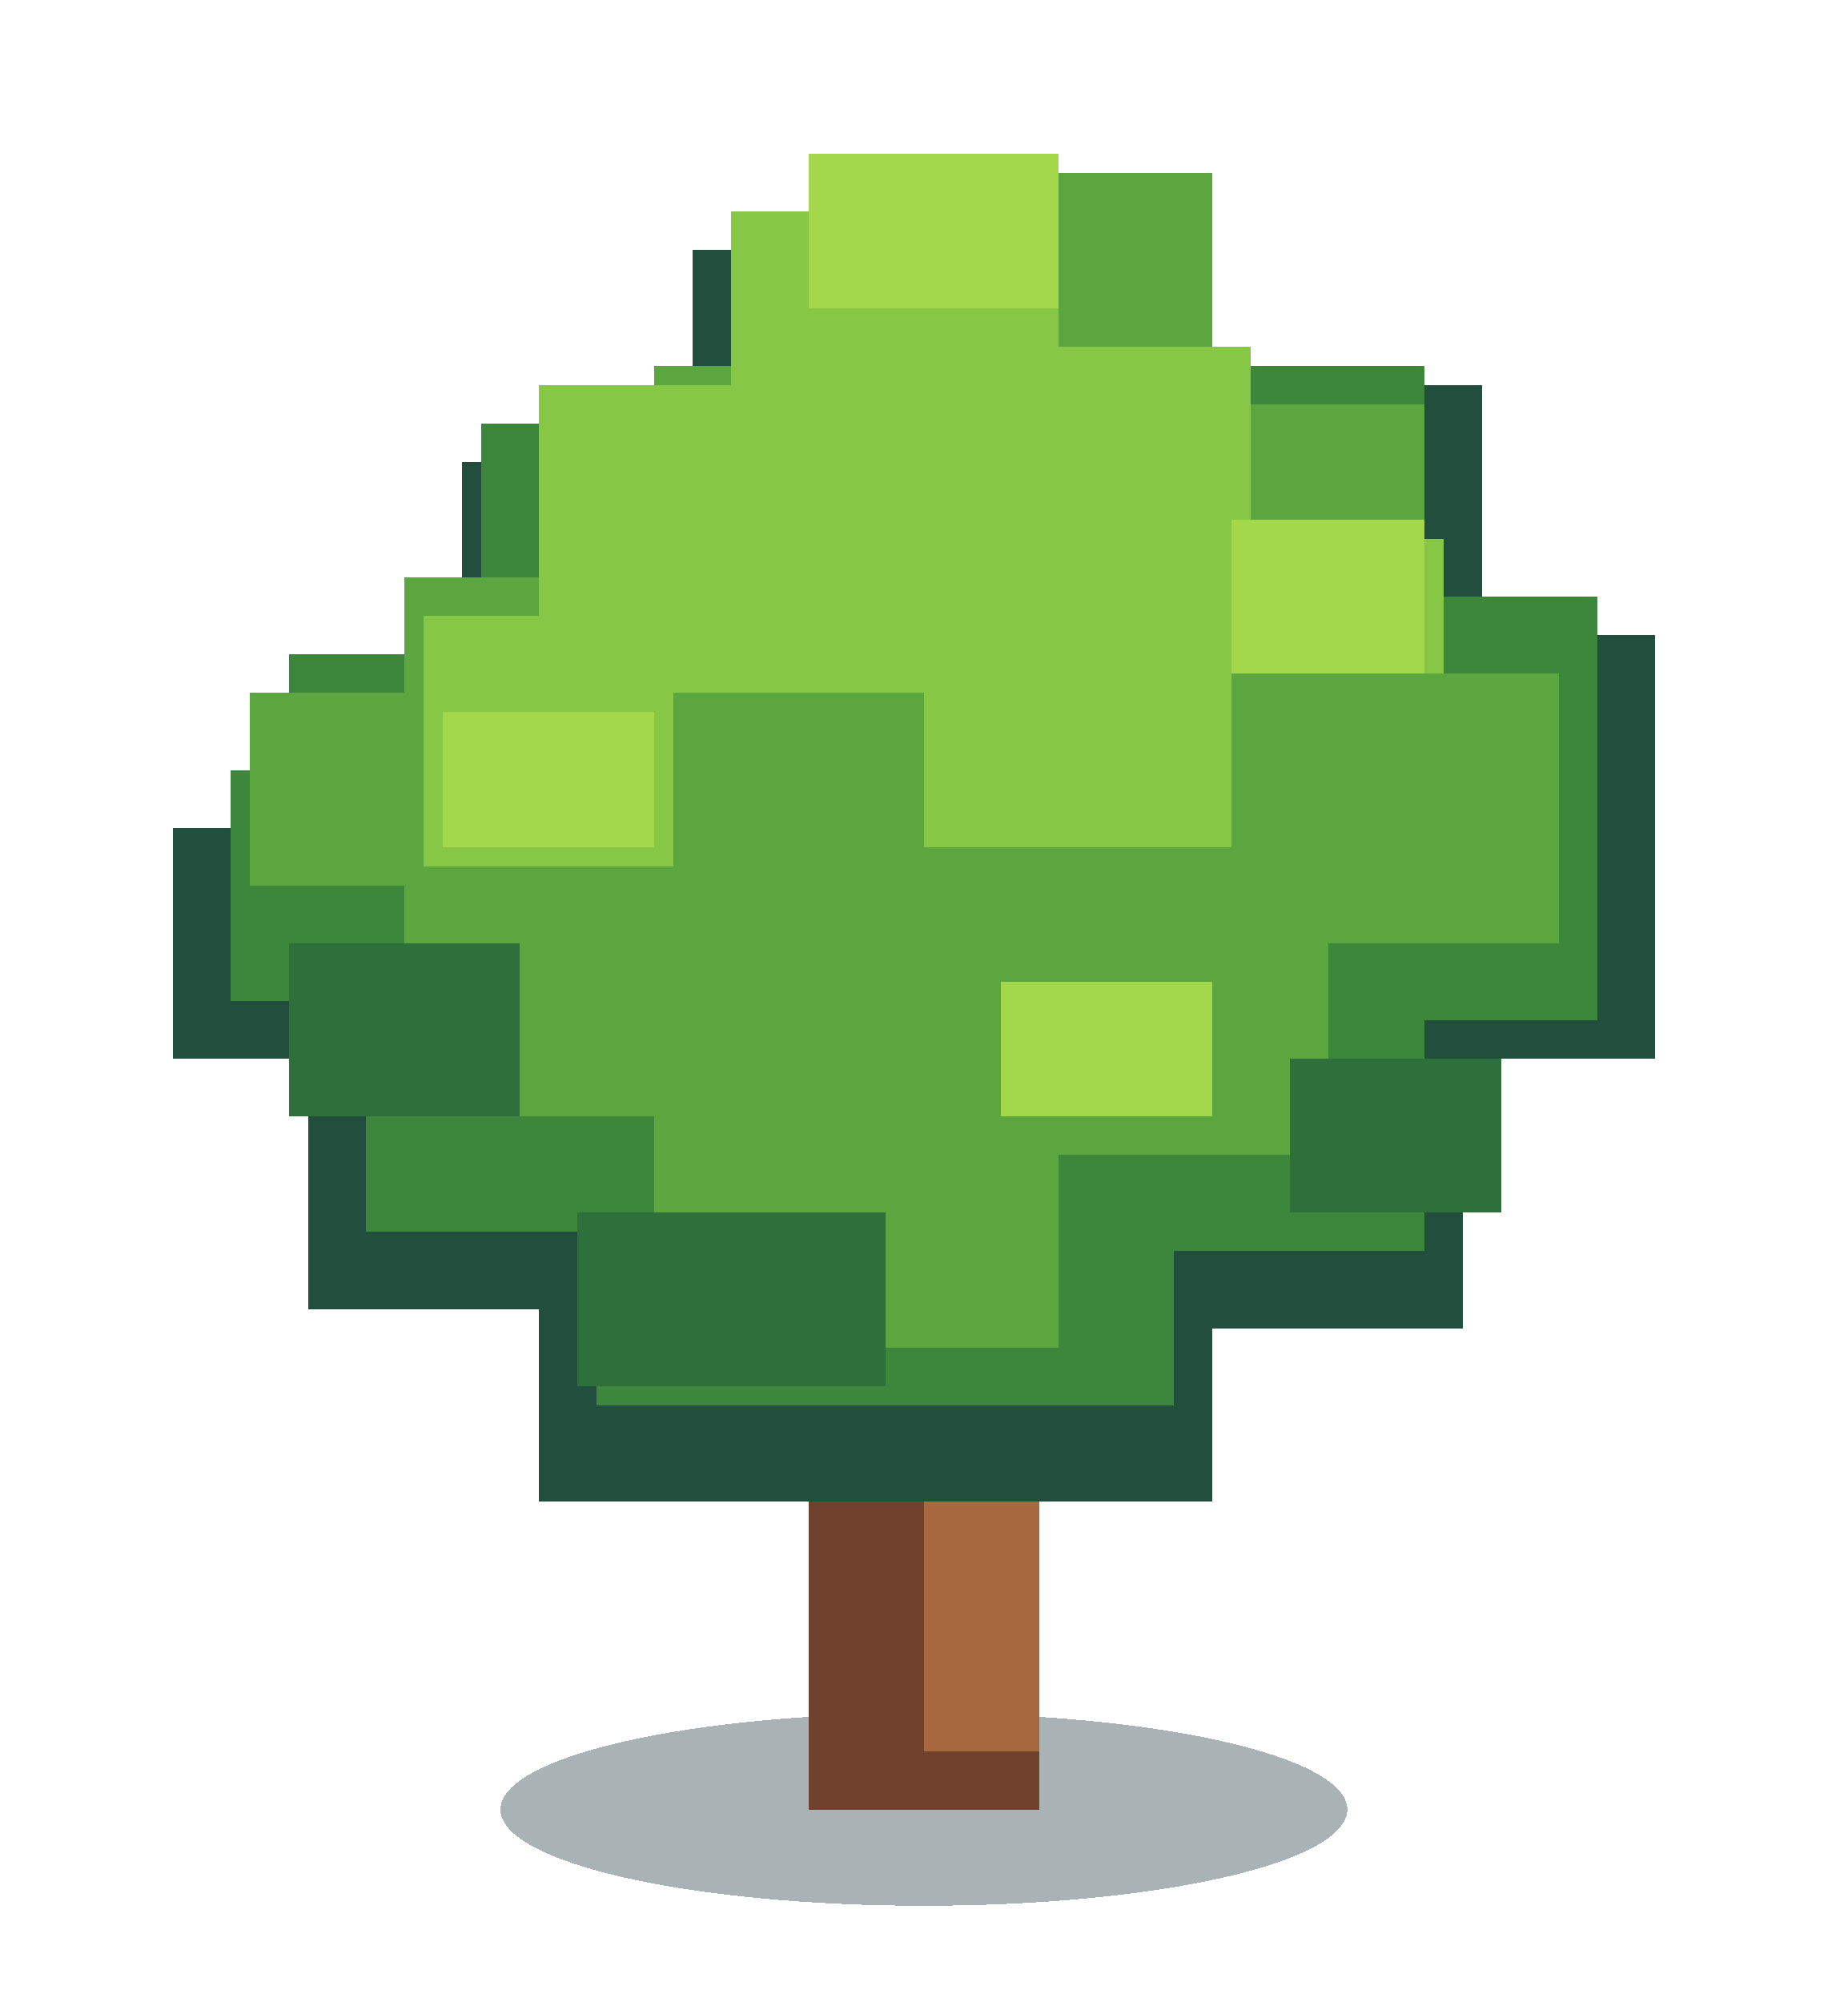
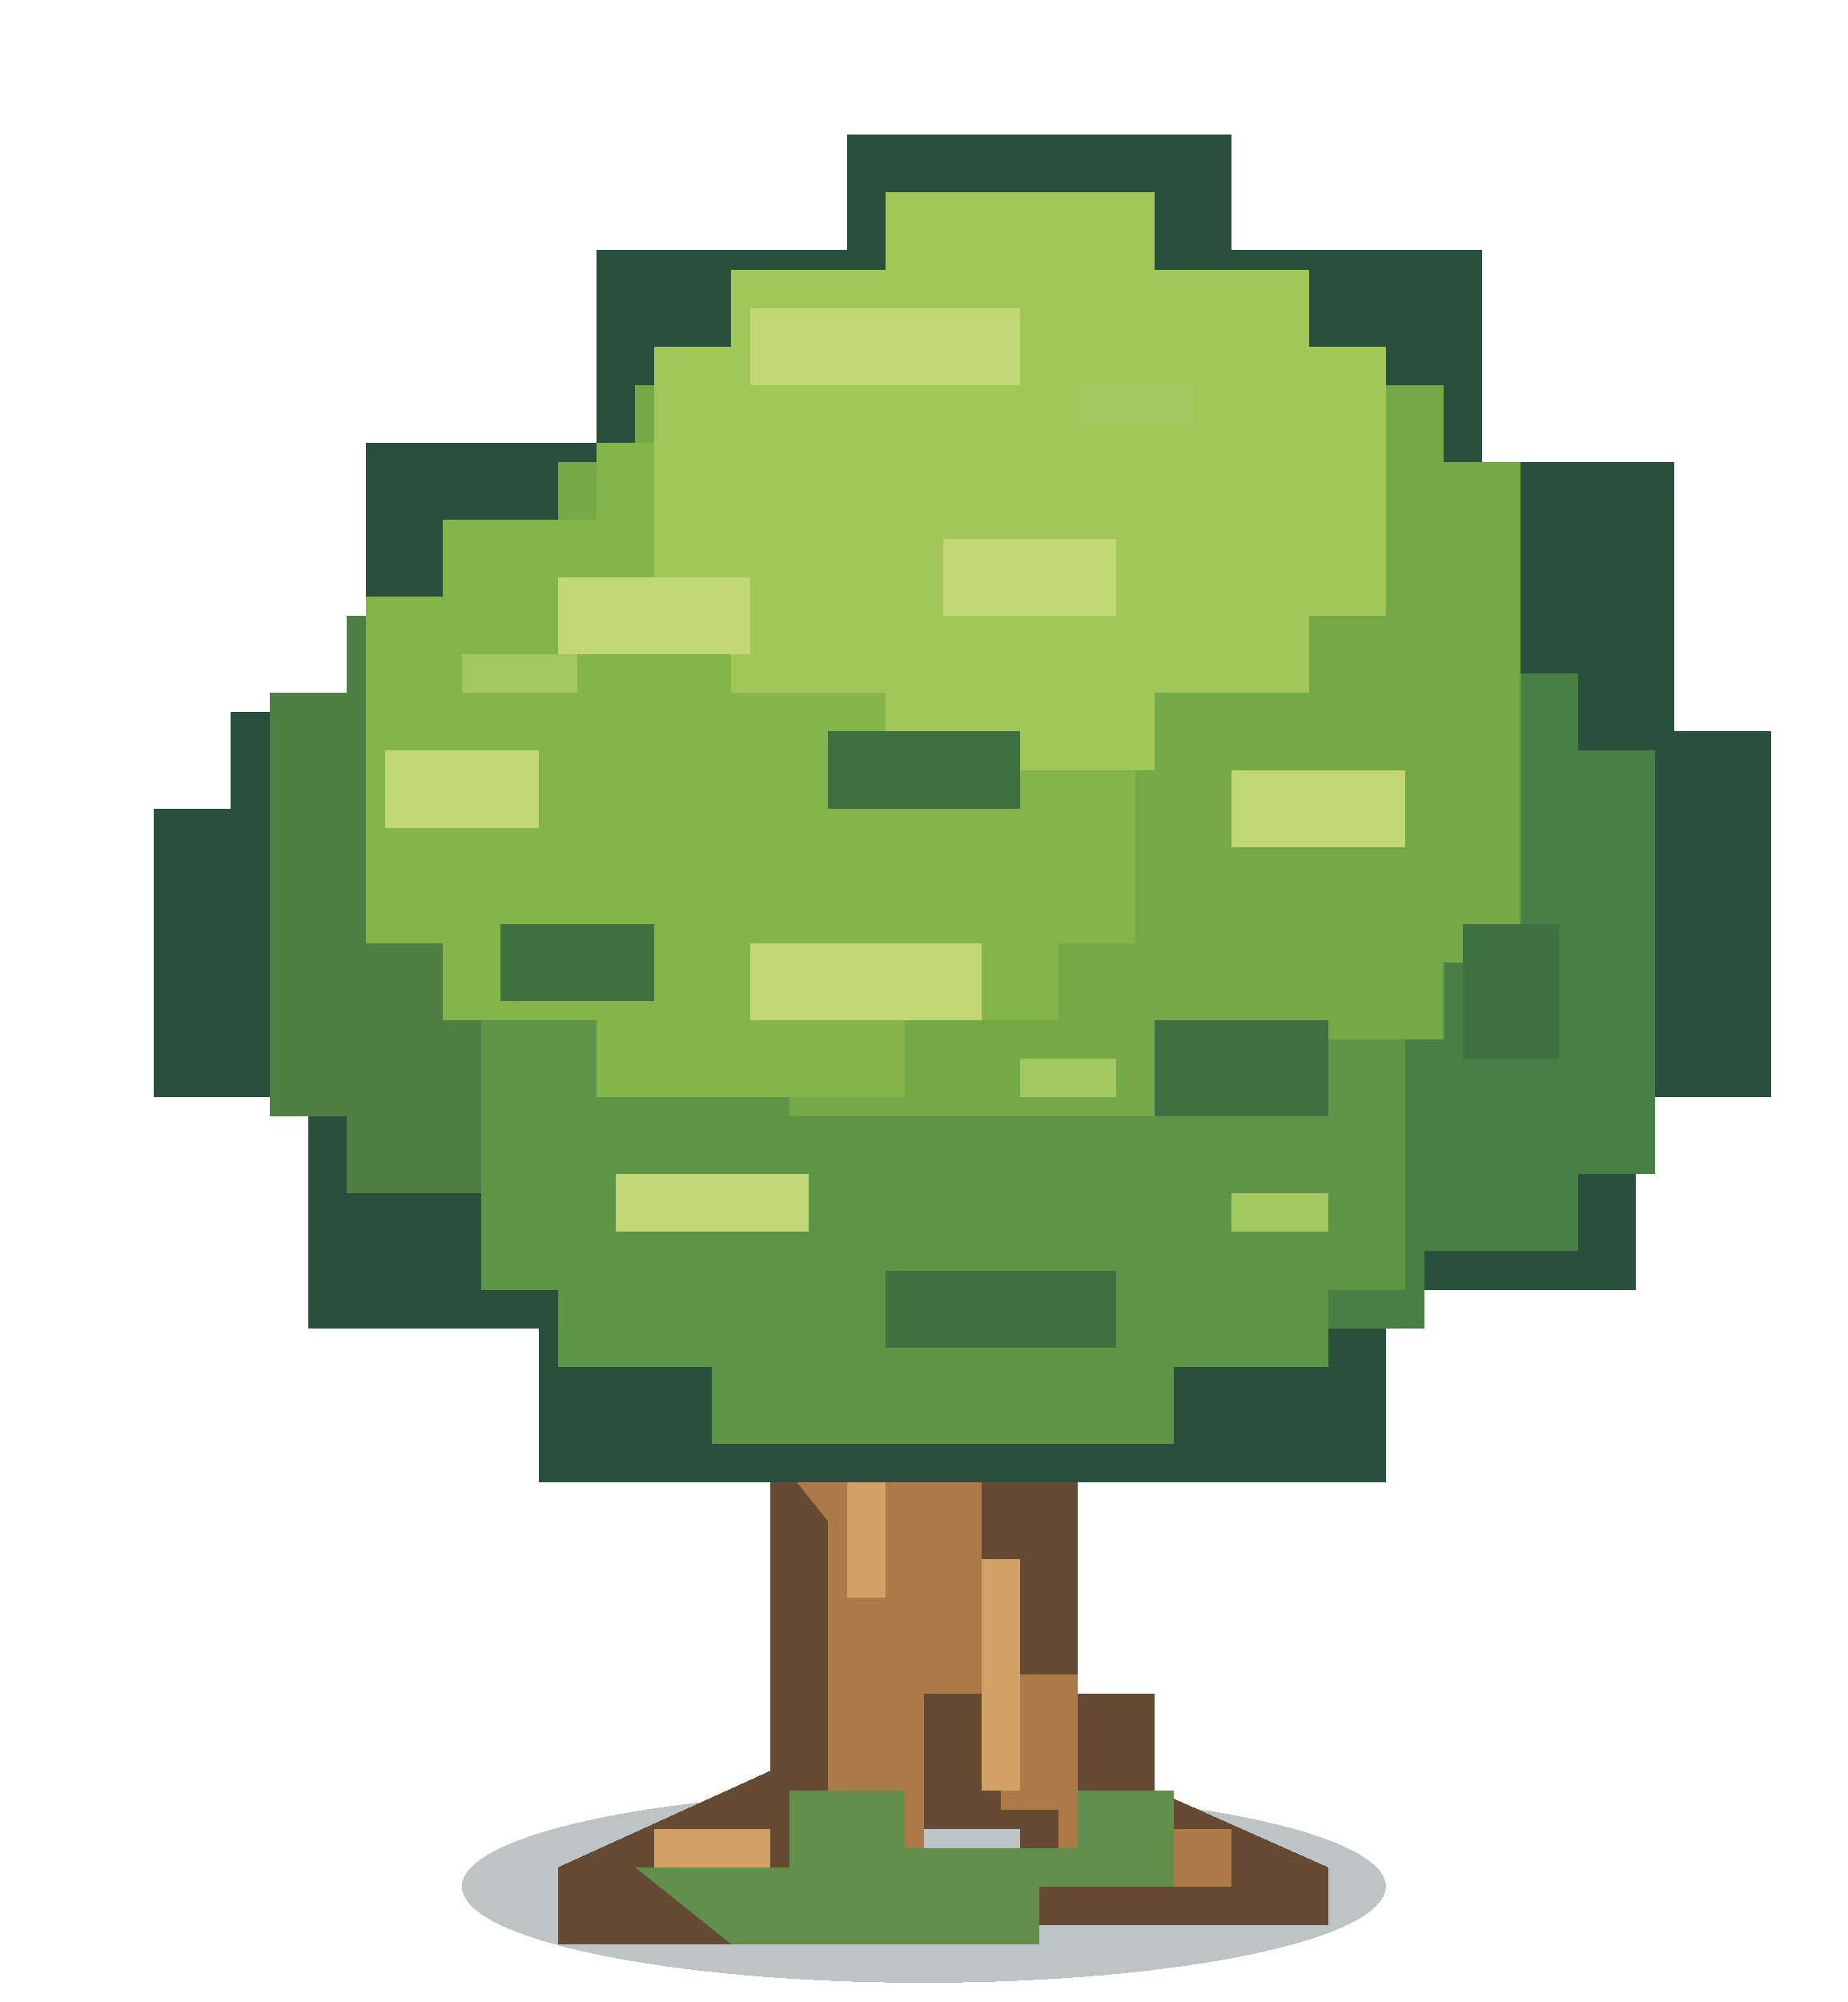
<svg xmlns="http://www.w3.org/2000/svg" width="96" height="104" viewBox="0 0 96 104" shape-rendering="crispEdges">
-   <ellipse cx="48" cy="94" rx="22" ry="5" fill="#102c34" opacity=".36" />
-   <path d="M43 58h11v36H42V72l-9-8 4-5 10 9z" fill="#70422e" />
-   <path d="M48 60h6v31h-6z" fill="#a6683c" />
-   <path d="M13 37h11V24h12V13h27v7h14v13h9v22H76v14H63v9H28V68H16V55H9V43h4z" fill="#214e3d" />
-   <path d="M15 34h10V22h13V11h23v8h13v12h9v22h-9v12H61v8H31v-9H19V52h-7V40h3z" fill="#3d873d" />
-   <path d="M21 30h13V19h12V9h17v12h11v14h7v14H69v11H55v10H34V58H21V46H13V36h8z" fill="#5ba63f" />
-   <path d="M28 20h10V11h17v7h10v10h10v7H64v9H48v-8H35v9H22V32h6z" fill="#87c746" />
-   <path d="M42 8h13v8H42z M23 37h11v7H23z M64 27h10v8H64z M52 51h11v7H52z" fill="#a3d84c" />
-   <path d="M15 49h12v9H15z M30 63h16v9H30z M67 55h11v8H67z" fill="#2d703c" />
+   <ellipse cx="48" cy="98" rx="24" ry="5" fill="#1d3e38" opacity=".3" />
+   <path d="M43 55h13v33h4v5l9 4v3H53v-5h-9v6H29v-4l11-5V76l-9-8 4-5 10 9z" fill="#654b33" />
+   <path d="M45 59h6v29h-3v8h-5V79l-8-10 3-3 7 8z M56 87v8h8v3h-9v-4h-3v-7z" fill="#ab7a47" />
+   <path d="M48 67v9h-3v7 M52 81v12 M40 96h-6" fill="none" stroke="#d1a165" stroke-width="2" />
+   <path d="M33 97h8v-4h6v3h9v-3h5v5h-7v3H38z" fill="#60904c" />
+   <path d="M12 37h7V23h12V13h13V7h20v6h13v11h10v14h5v19h-7v10H72v10H28v-8H16V57H8V42h4z" fill="#294f3d" />
+   <path d="M26 28h22v4h8v4h4v22h-4v4h-8v4h-22v-4h-8v-4h-4v-22h4v-4h8z" fill="#507f44" />
+   <path d="M58 31h16v4h8v4h4v22h-4v4h-8v4h-16v-4h-8v-4h-4v-22h4v-4h8z" fill="#497e45" />
+   <path d="M37 43h24v4h8v4h4v16h-4v4h-8v4h-24v-4h-8v-4h-4v-16h4v-4h8z" fill="#5e9445" />
+   <path d="M41 16h26v4h8v4h4v26h-4v4h-8v4h-26v-4h-8v-4h-4v-26h4v-4h8z" fill="#75a947" />
+   <path d="M31 23h16v4h8v4h4v18h-4v4h-8v4h-16v-4h-8v-4h-4v-18h4v-4h8z" fill="#84b44a" />
+   <path d="M46 10h14v4h8v4h4v14h-4v4h-8v4h-14v-4h-8v-4h-4v-14h4v-4h8z" fill="#a0c757" />
+   <path d="M39 16h14v4H39z M29 30h10v4H29z M20 39h8v4h-8z M49 28h9v4h-9z M64 40h9v4h-9z M39 49h12v4H39z M32 61h10v3H32z" fill="#c1d875" />
+   <path d="M43 38h10v4H43z M26 48h8v4h-8z M60 53h9v5h-9z M46 66h12v4H46z M76 48h5v7h-5z" fill="#3f7042" />
+   <path d="M24 34h6v2h-6z M56 20h6v2h-6z M53 55h5v2h-5z M64 62h5v2h-5z" fill="#a4c860" />
</svg>
